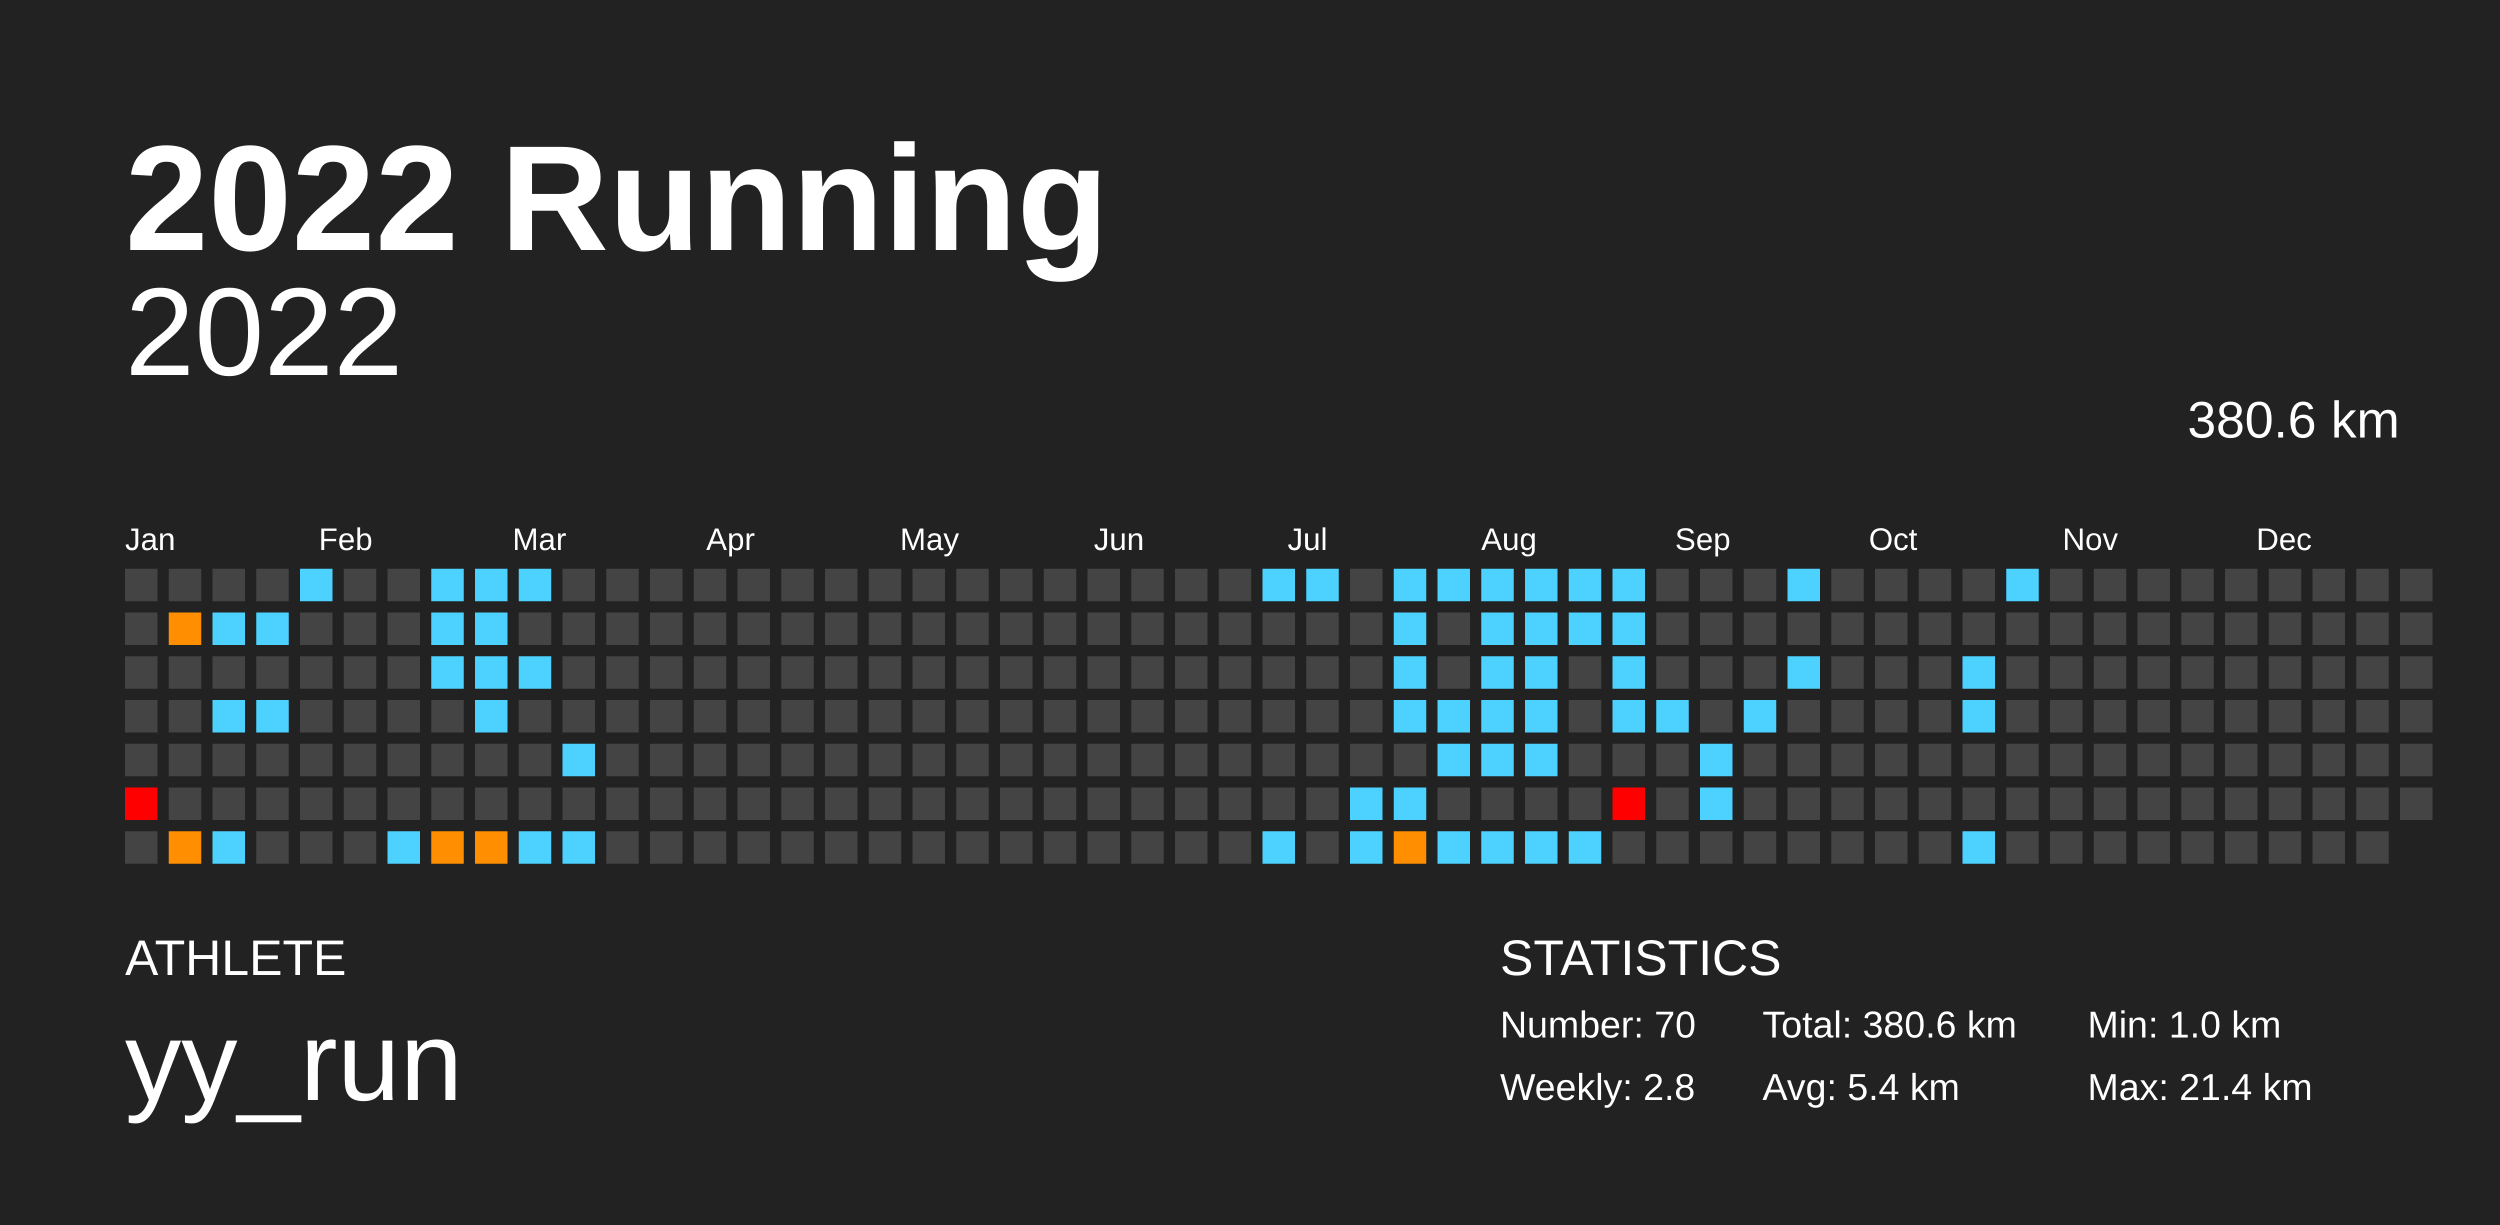
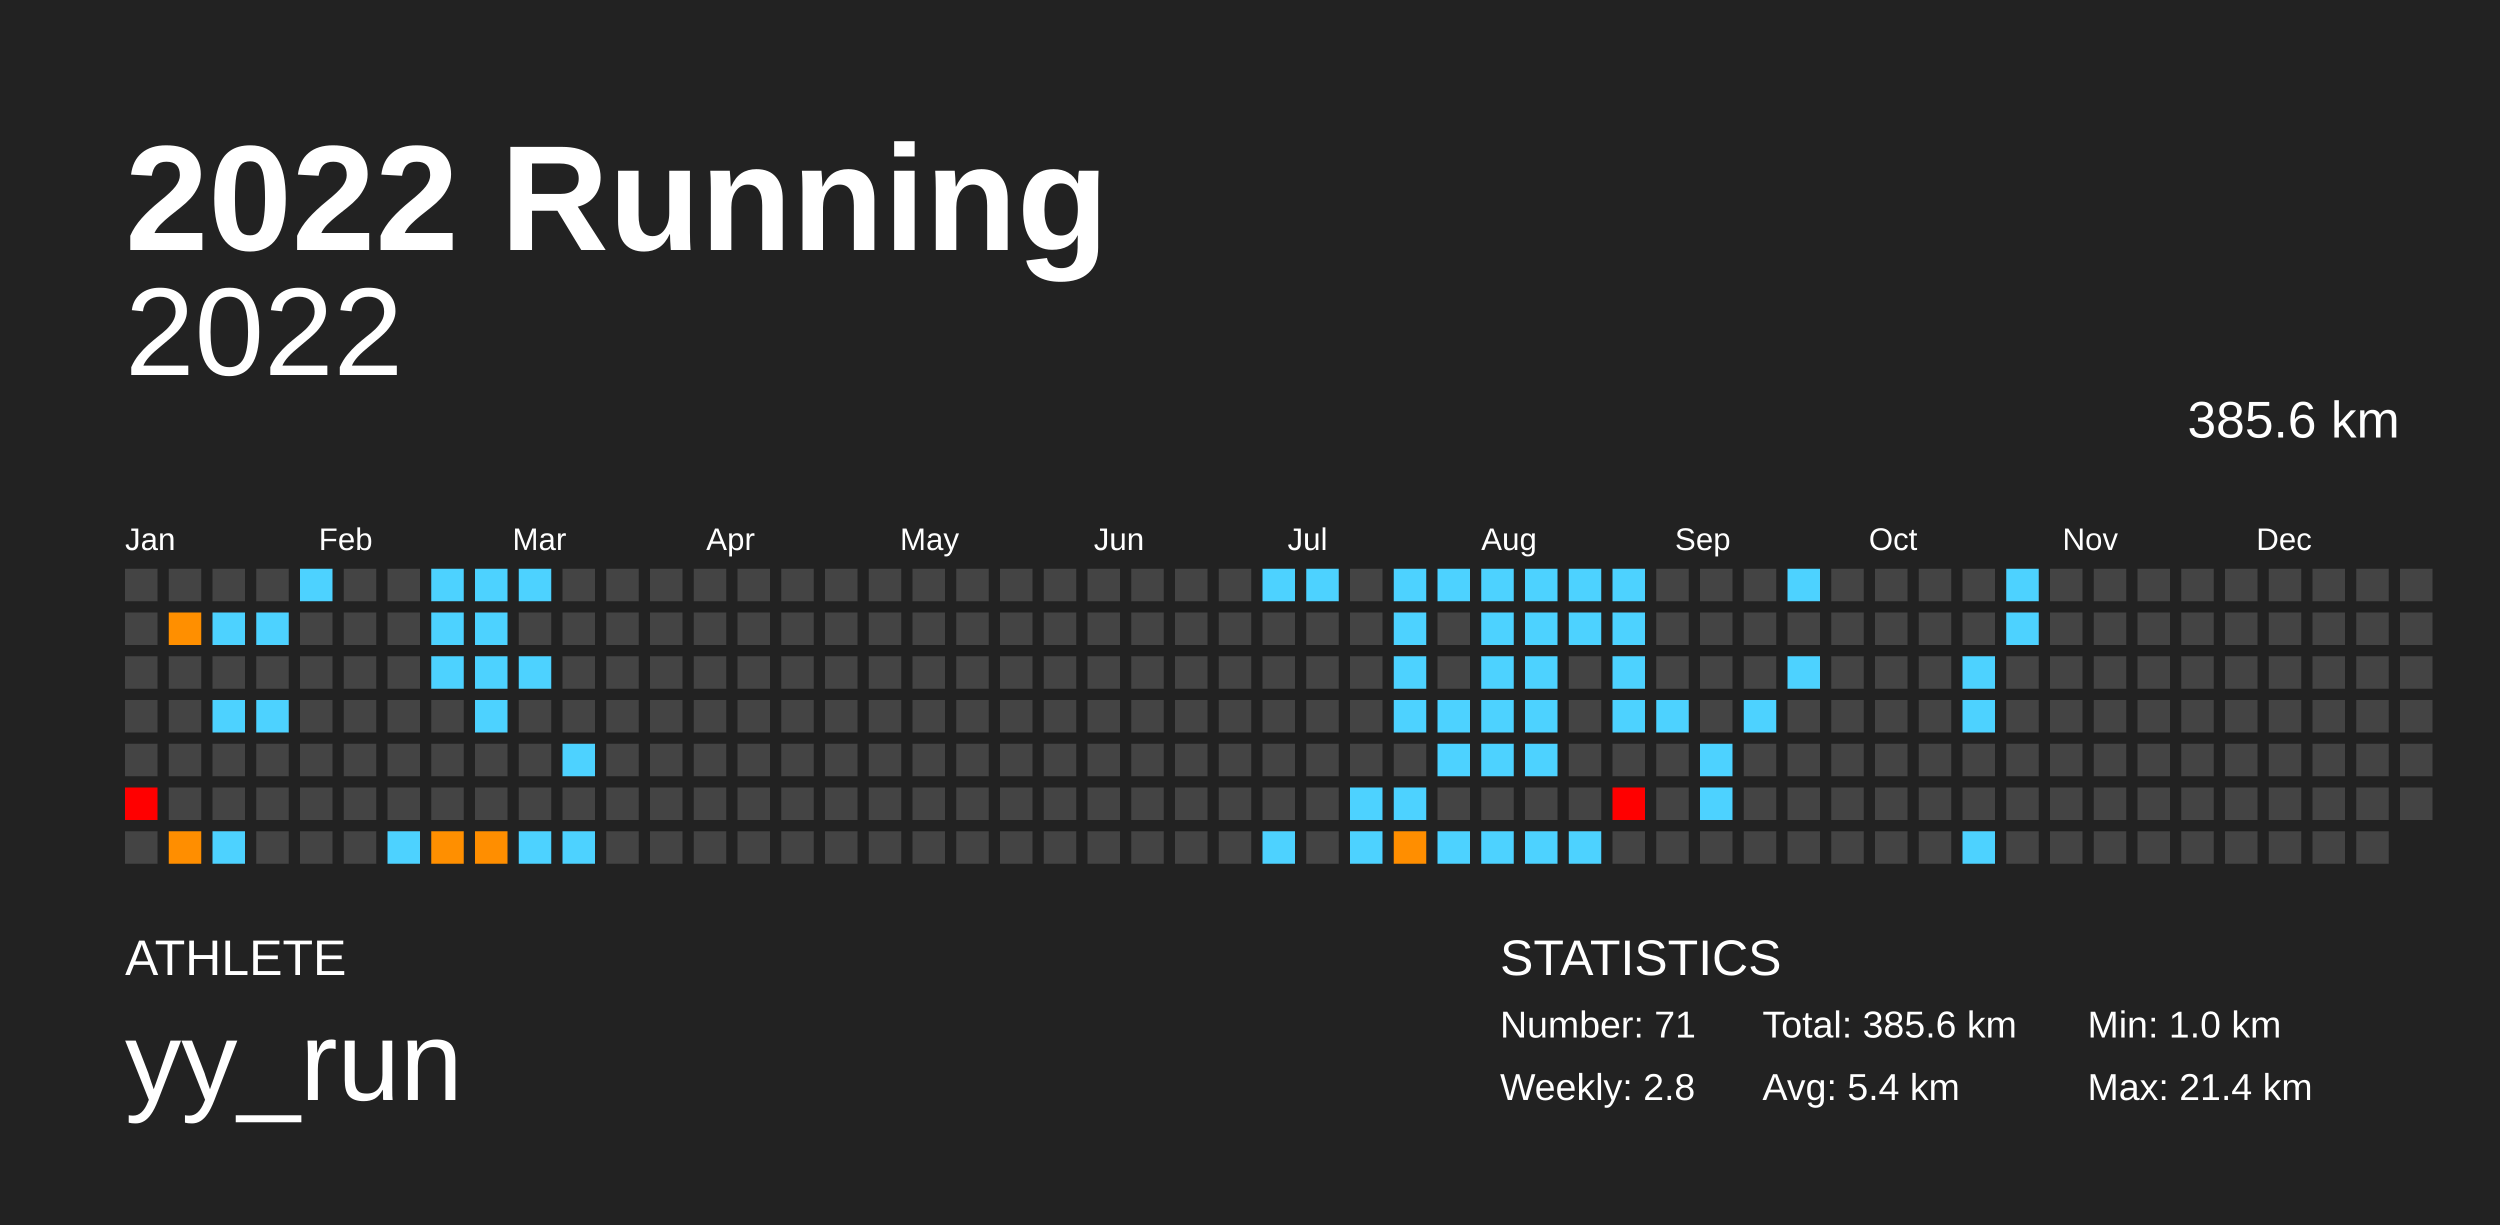
<svg xmlns="http://www.w3.org/2000/svg" baseProfile="full" height="98mm" version="1.1" viewBox="0,0,200,98" width="200mm">
  <defs />
  <rect fill="#222222" height="98" width="200" x="0" y="0" />
  <text fill="#FFFFFF" style="font-size:12px; font-family:Arial; font-weight:bold;" x="10" y="20">2022 Running</text>
  <text fill="#FFFFFF" style="font-size:4px; font-family:Arial" x="10" y="78">ATHLETE</text>
  <text fill="#FFFFFF" style="font-size:9px; font-family:Arial" x="10" y="88">yy_run</text>
  <text fill="#FFFFFF" style="font-size:4px; font-family:Arial" x="120" y="78">STATISTICS</text>
-   <text fill="#FFFFFF" style="font-size:3px; font-family:Arial" x="120" y="83">Number: 70</text>
+   <text fill="#FFFFFF" style="font-size:3px; font-family:Arial" x="120" y="83">Number: 71</text>
  <text fill="#FFFFFF" style="font-size:3px; font-family:Arial" x="120" y="88">Weekly: 2.8</text>
-   <text fill="#FFFFFF" style="font-size:3px; font-family:Arial" x="141" y="83">Total: 380.6 km</text>
+   <text fill="#FFFFFF" style="font-size:3px; font-family:Arial" x="141" y="83">Total: 385.6 km</text>
  <text fill="#FFFFFF" style="font-size:3px; font-family:Arial" x="141" y="88">Avg: 5.4 km</text>
  <text fill="#FFFFFF" style="font-size:3px; font-family:Arial" x="167" y="83">Min: 1.0 km</text>
  <text fill="#FFFFFF" style="font-size:3px; font-family:Arial" x="167" y="88">Max: 21.4 km</text>
  <text alignment-baseline="hanging" fill="#FFFFFF" style="font-size:10.0px; font-family:Arial;" x="10" y="30">2022</text>
-   <text alignment-baseline="hanging" fill="#FFFFFF" style="font-size:4.125px; font-family:Arial;" x="175" y="35">380.6 km</text>
+   <text alignment-baseline="hanging" fill="#FFFFFF" style="font-size:4.125px; font-family:Arial;" x="175" y="35">385.6 km</text>
  <text fill="#FFFFFF" style="font-size:2.5px; font-family:Arial" x="10.0" y="44">Jan</text>
  <text fill="#FFFFFF" style="font-size:2.5px; font-family:Arial" x="25.5" y="44">Feb</text>
  <text fill="#FFFFFF" style="font-size:2.5px; font-family:Arial" x="41.0" y="44">Mar</text>
  <text fill="#FFFFFF" style="font-size:2.5px; font-family:Arial" x="56.5" y="44">Apr</text>
  <text fill="#FFFFFF" style="font-size:2.5px; font-family:Arial" x="72.0" y="44">May</text>
  <text fill="#FFFFFF" style="font-size:2.5px; font-family:Arial" x="87.5" y="44">Jun</text>
  <text fill="#FFFFFF" style="font-size:2.5px; font-family:Arial" x="103.0" y="44">Jul</text>
  <text fill="#FFFFFF" style="font-size:2.5px; font-family:Arial" x="118.5" y="44">Aug</text>
  <text fill="#FFFFFF" style="font-size:2.5px; font-family:Arial" x="134.0" y="44">Sep</text>
  <text fill="#FFFFFF" style="font-size:2.5px; font-family:Arial" x="149.5" y="44">Oct</text>
  <text fill="#FFFFFF" style="font-size:2.5px; font-family:Arial" x="165.0" y="44">Nov</text>
  <text fill="#FFFFFF" style="font-size:2.5px; font-family:Arial" x="180.5" y="44">Dec</text>
  <rect fill="#444444" height="2.6" width="2.6" x="10.0" y="45.5" />
  <rect fill="#444444" height="2.6" width="2.6" x="10.0" y="49.0" />
  <rect fill="#444444" height="2.6" width="2.6" x="10.0" y="52.5" />
  <rect fill="#444444" height="2.6" width="2.6" x="10.0" y="56.0" />
  <rect fill="#444444" height="2.6" width="2.6" x="10.0" y="59.5" />
  <rect fill="red" height="2.6" width="2.6" x="10.0" y="63.0" />
  <rect fill="#444444" height="2.6" width="2.6" x="10.0" y="66.5" />
  <rect fill="#444444" height="2.6" width="2.6" x="13.5" y="45.5" />
  <rect fill="#ff8f00" height="2.6" width="2.6" x="13.5" y="49.0" />
  <rect fill="#444444" height="2.6" width="2.6" x="13.5" y="52.5" />
  <rect fill="#444444" height="2.6" width="2.6" x="13.5" y="56.0" />
  <rect fill="#444444" height="2.6" width="2.6" x="13.5" y="59.5" />
  <rect fill="#444444" height="2.6" width="2.6" x="13.5" y="63.0" />
  <rect fill="#ff8e00" height="2.6" width="2.6" x="13.5" y="66.5" />
  <rect fill="#444444" height="2.6" width="2.6" x="17.0" y="45.5" />
  <rect fill="#4dd2ff" height="2.6" width="2.6" x="17.0" y="49.0" />
  <rect fill="#444444" height="2.6" width="2.6" x="17.0" y="52.5" />
  <rect fill="#4dd2ff" height="2.6" width="2.6" x="17.0" y="56.0" />
  <rect fill="#444444" height="2.6" width="2.6" x="17.0" y="59.5" />
  <rect fill="#444444" height="2.6" width="2.6" x="17.0" y="63.0" />
  <rect fill="#4dd2ff" height="2.6" width="2.6" x="17.0" y="66.5" />
  <rect fill="#444444" height="2.6" width="2.6" x="20.5" y="45.5" />
  <rect fill="#4dd2ff" height="2.6" width="2.6" x="20.5" y="49.0" />
  <rect fill="#444444" height="2.6" width="2.6" x="20.5" y="52.5" />
  <rect fill="#4dd2ff" height="2.6" width="2.6" x="20.5" y="56.0" />
  <rect fill="#444444" height="2.6" width="2.6" x="20.5" y="59.5" />
  <rect fill="#444444" height="2.6" width="2.6" x="20.5" y="63.0" />
  <rect fill="#444444" height="2.6" width="2.6" x="20.5" y="66.5" />
  <rect fill="#4dd2ff" height="2.6" width="2.6" x="24.0" y="45.5" />
  <rect fill="#444444" height="2.6" width="2.6" x="24.0" y="49.0" />
  <rect fill="#444444" height="2.6" width="2.6" x="24.0" y="52.5" />
  <rect fill="#444444" height="2.6" width="2.6" x="24.0" y="56.0" />
  <rect fill="#444444" height="2.6" width="2.6" x="24.0" y="59.5" />
  <rect fill="#444444" height="2.6" width="2.6" x="24.0" y="63.0" />
  <rect fill="#444444" height="2.6" width="2.6" x="24.0" y="66.5" />
  <rect fill="#444444" height="2.6" width="2.6" x="27.5" y="45.5" />
  <rect fill="#444444" height="2.6" width="2.6" x="27.5" y="49.0" />
  <rect fill="#444444" height="2.6" width="2.6" x="27.5" y="52.5" />
  <rect fill="#444444" height="2.6" width="2.6" x="27.5" y="56.0" />
  <rect fill="#444444" height="2.6" width="2.6" x="27.5" y="59.5" />
  <rect fill="#444444" height="2.6" width="2.6" x="27.5" y="63.0" />
  <rect fill="#444444" height="2.6" width="2.6" x="27.5" y="66.5" />
  <rect fill="#444444" height="2.6" width="2.6" x="31.0" y="45.5" />
  <rect fill="#444444" height="2.6" width="2.6" x="31.0" y="49.0" />
  <rect fill="#444444" height="2.6" width="2.6" x="31.0" y="52.5" />
  <rect fill="#444444" height="2.6" width="2.6" x="31.0" y="56.0" />
  <rect fill="#444444" height="2.6" width="2.6" x="31.0" y="59.5" />
  <rect fill="#444444" height="2.6" width="2.6" x="31.0" y="63.0" />
  <rect fill="#4dd2ff" height="2.6" width="2.6" x="31.0" y="66.5" />
  <rect fill="#4dd2ff" height="2.6" width="2.6" x="34.5" y="45.5" />
  <rect fill="#4dd2ff" height="2.6" width="2.6" x="34.5" y="49.0" />
  <rect fill="#4dd2ff" height="2.6" width="2.6" x="34.5" y="52.5" />
  <rect fill="#444444" height="2.6" width="2.6" x="34.5" y="56.0" />
  <rect fill="#444444" height="2.6" width="2.6" x="34.5" y="59.5" />
  <rect fill="#444444" height="2.6" width="2.6" x="34.5" y="63.0" />
  <rect fill="#ff8f00" height="2.6" width="2.6" x="34.5" y="66.5" />
  <rect fill="#4dd2ff" height="2.6" width="2.6" x="38.0" y="45.5" />
  <rect fill="#4dd2ff" height="2.6" width="2.6" x="38.0" y="49.0" />
  <rect fill="#4dd2ff" height="2.6" width="2.6" x="38.0" y="52.5" />
  <rect fill="#4dd2ff" height="2.6" width="2.6" x="38.0" y="56.0" />
  <rect fill="#444444" height="2.6" width="2.6" x="38.0" y="59.5" />
  <rect fill="#444444" height="2.6" width="2.6" x="38.0" y="63.0" />
  <rect fill="#ff8e00" height="2.6" width="2.6" x="38.0" y="66.5" />
  <rect fill="#4dd2ff" height="2.6" width="2.6" x="41.5" y="45.5" />
  <rect fill="#444444" height="2.6" width="2.6" x="41.5" y="49.0" />
  <rect fill="#4dd2ff" height="2.6" width="2.6" x="41.5" y="52.5" />
  <rect fill="#444444" height="2.6" width="2.6" x="41.5" y="56.0" />
  <rect fill="#444444" height="2.6" width="2.6" x="41.5" y="59.5" />
  <rect fill="#444444" height="2.6" width="2.6" x="41.5" y="63.0" />
  <rect fill="#4dd2ff" height="2.6" width="2.6" x="41.5" y="66.5" />
  <rect fill="#444444" height="2.6" width="2.6" x="45.0" y="45.5" />
  <rect fill="#444444" height="2.6" width="2.6" x="45.0" y="49.0" />
  <rect fill="#444444" height="2.6" width="2.6" x="45.0" y="52.5" />
  <rect fill="#444444" height="2.6" width="2.6" x="45.0" y="56.0" />
  <rect fill="#4dd2ff" height="2.6" width="2.6" x="45.0" y="59.5" />
  <rect fill="#444444" height="2.6" width="2.6" x="45.0" y="63.0" />
  <rect fill="#4dd2ff" height="2.6" width="2.6" x="45.0" y="66.5" />
  <rect fill="#444444" height="2.6" width="2.6" x="48.5" y="45.5" />
  <rect fill="#444444" height="2.6" width="2.6" x="48.5" y="49.0" />
  <rect fill="#444444" height="2.6" width="2.6" x="48.5" y="52.5" />
  <rect fill="#444444" height="2.6" width="2.6" x="48.5" y="56.0" />
  <rect fill="#444444" height="2.6" width="2.6" x="48.5" y="59.5" />
  <rect fill="#444444" height="2.6" width="2.6" x="48.5" y="63.0" />
  <rect fill="#444444" height="2.6" width="2.6" x="48.5" y="66.5" />
  <rect fill="#444444" height="2.6" width="2.6" x="52.0" y="45.5" />
  <rect fill="#444444" height="2.6" width="2.6" x="52.0" y="49.0" />
  <rect fill="#444444" height="2.6" width="2.6" x="52.0" y="52.5" />
  <rect fill="#444444" height="2.6" width="2.6" x="52.0" y="56.0" />
  <rect fill="#444444" height="2.6" width="2.6" x="52.0" y="59.5" />
  <rect fill="#444444" height="2.6" width="2.6" x="52.0" y="63.0" />
  <rect fill="#444444" height="2.6" width="2.6" x="52.0" y="66.5" />
  <rect fill="#444444" height="2.6" width="2.6" x="55.5" y="45.5" />
  <rect fill="#444444" height="2.6" width="2.6" x="55.5" y="49.0" />
  <rect fill="#444444" height="2.6" width="2.6" x="55.5" y="52.5" />
  <rect fill="#444444" height="2.6" width="2.6" x="55.5" y="56.0" />
  <rect fill="#444444" height="2.6" width="2.6" x="55.5" y="59.5" />
  <rect fill="#444444" height="2.6" width="2.6" x="55.5" y="63.0" />
  <rect fill="#444444" height="2.6" width="2.6" x="55.5" y="66.5" />
  <rect fill="#444444" height="2.6" width="2.6" x="59.0" y="45.5" />
  <rect fill="#444444" height="2.6" width="2.6" x="59.0" y="49.0" />
  <rect fill="#444444" height="2.6" width="2.6" x="59.0" y="52.5" />
  <rect fill="#444444" height="2.6" width="2.6" x="59.0" y="56.0" />
  <rect fill="#444444" height="2.6" width="2.6" x="59.0" y="59.5" />
  <rect fill="#444444" height="2.6" width="2.6" x="59.0" y="63.0" />
  <rect fill="#444444" height="2.6" width="2.6" x="59.0" y="66.5" />
  <rect fill="#444444" height="2.6" width="2.6" x="62.5" y="45.5" />
  <rect fill="#444444" height="2.6" width="2.6" x="62.5" y="49.0" />
  <rect fill="#444444" height="2.6" width="2.6" x="62.5" y="52.5" />
  <rect fill="#444444" height="2.6" width="2.6" x="62.5" y="56.0" />
  <rect fill="#444444" height="2.6" width="2.6" x="62.5" y="59.5" />
  <rect fill="#444444" height="2.6" width="2.6" x="62.5" y="63.0" />
  <rect fill="#444444" height="2.6" width="2.6" x="62.5" y="66.5" />
  <rect fill="#444444" height="2.6" width="2.6" x="66.0" y="45.5" />
  <rect fill="#444444" height="2.6" width="2.6" x="66.0" y="49.0" />
  <rect fill="#444444" height="2.6" width="2.6" x="66.0" y="52.5" />
  <rect fill="#444444" height="2.6" width="2.6" x="66.0" y="56.0" />
  <rect fill="#444444" height="2.6" width="2.6" x="66.0" y="59.5" />
  <rect fill="#444444" height="2.6" width="2.6" x="66.0" y="63.0" />
  <rect fill="#444444" height="2.6" width="2.6" x="66.0" y="66.5" />
  <rect fill="#444444" height="2.6" width="2.6" x="69.5" y="45.5" />
  <rect fill="#444444" height="2.6" width="2.6" x="69.5" y="49.0" />
  <rect fill="#444444" height="2.6" width="2.6" x="69.5" y="52.5" />
  <rect fill="#444444" height="2.6" width="2.6" x="69.5" y="56.0" />
  <rect fill="#444444" height="2.6" width="2.6" x="69.5" y="59.5" />
  <rect fill="#444444" height="2.6" width="2.6" x="69.5" y="63.0" />
  <rect fill="#444444" height="2.6" width="2.6" x="69.5" y="66.5" />
  <rect fill="#444444" height="2.6" width="2.6" x="73.0" y="45.5" />
  <rect fill="#444444" height="2.6" width="2.6" x="73.0" y="49.0" />
  <rect fill="#444444" height="2.6" width="2.6" x="73.0" y="52.5" />
  <rect fill="#444444" height="2.6" width="2.6" x="73.0" y="56.0" />
  <rect fill="#444444" height="2.6" width="2.6" x="73.0" y="59.5" />
  <rect fill="#444444" height="2.6" width="2.6" x="73.0" y="63.0" />
  <rect fill="#444444" height="2.6" width="2.6" x="73.0" y="66.5" />
  <rect fill="#444444" height="2.6" width="2.6" x="76.5" y="45.5" />
  <rect fill="#444444" height="2.6" width="2.6" x="76.5" y="49.0" />
  <rect fill="#444444" height="2.6" width="2.6" x="76.5" y="52.5" />
  <rect fill="#444444" height="2.6" width="2.6" x="76.5" y="56.0" />
  <rect fill="#444444" height="2.6" width="2.6" x="76.5" y="59.5" />
  <rect fill="#444444" height="2.6" width="2.6" x="76.5" y="63.0" />
  <rect fill="#444444" height="2.6" width="2.6" x="76.5" y="66.5" />
  <rect fill="#444444" height="2.6" width="2.6" x="80.0" y="45.5" />
  <rect fill="#444444" height="2.6" width="2.6" x="80.0" y="49.0" />
  <rect fill="#444444" height="2.6" width="2.6" x="80.0" y="52.5" />
  <rect fill="#444444" height="2.6" width="2.6" x="80.0" y="56.0" />
  <rect fill="#444444" height="2.6" width="2.6" x="80.0" y="59.5" />
  <rect fill="#444444" height="2.6" width="2.6" x="80.0" y="63.0" />
  <rect fill="#444444" height="2.6" width="2.6" x="80.0" y="66.5" />
  <rect fill="#444444" height="2.6" width="2.6" x="83.5" y="45.5" />
  <rect fill="#444444" height="2.6" width="2.6" x="83.5" y="49.0" />
  <rect fill="#444444" height="2.6" width="2.6" x="83.5" y="52.5" />
  <rect fill="#444444" height="2.6" width="2.6" x="83.5" y="56.0" />
  <rect fill="#444444" height="2.6" width="2.6" x="83.5" y="59.5" />
  <rect fill="#444444" height="2.6" width="2.6" x="83.5" y="63.0" />
  <rect fill="#444444" height="2.6" width="2.6" x="83.5" y="66.5" />
  <rect fill="#444444" height="2.6" width="2.6" x="87.0" y="45.5" />
  <rect fill="#444444" height="2.6" width="2.6" x="87.0" y="49.0" />
  <rect fill="#444444" height="2.6" width="2.6" x="87.0" y="52.5" />
  <rect fill="#444444" height="2.6" width="2.6" x="87.0" y="56.0" />
  <rect fill="#444444" height="2.6" width="2.6" x="87.0" y="59.5" />
  <rect fill="#444444" height="2.6" width="2.6" x="87.0" y="63.0" />
  <rect fill="#444444" height="2.6" width="2.6" x="87.0" y="66.5" />
  <rect fill="#444444" height="2.6" width="2.6" x="90.5" y="45.5" />
  <rect fill="#444444" height="2.6" width="2.6" x="90.5" y="49.0" />
  <rect fill="#444444" height="2.6" width="2.6" x="90.5" y="52.5" />
  <rect fill="#444444" height="2.6" width="2.6" x="90.5" y="56.0" />
  <rect fill="#444444" height="2.6" width="2.6" x="90.5" y="59.5" />
  <rect fill="#444444" height="2.6" width="2.6" x="90.5" y="63.0" />
  <rect fill="#444444" height="2.6" width="2.6" x="90.5" y="66.5" />
  <rect fill="#444444" height="2.6" width="2.6" x="94.0" y="45.5" />
  <rect fill="#444444" height="2.6" width="2.6" x="94.0" y="49.0" />
  <rect fill="#444444" height="2.6" width="2.6" x="94.0" y="52.5" />
  <rect fill="#444444" height="2.6" width="2.6" x="94.0" y="56.0" />
  <rect fill="#444444" height="2.6" width="2.6" x="94.0" y="59.5" />
  <rect fill="#444444" height="2.6" width="2.6" x="94.0" y="63.0" />
  <rect fill="#444444" height="2.6" width="2.6" x="94.0" y="66.5" />
  <rect fill="#444444" height="2.6" width="2.6" x="97.5" y="45.5" />
  <rect fill="#444444" height="2.6" width="2.6" x="97.5" y="49.0" />
  <rect fill="#444444" height="2.6" width="2.6" x="97.5" y="52.5" />
  <rect fill="#444444" height="2.6" width="2.6" x="97.5" y="56.0" />
  <rect fill="#444444" height="2.6" width="2.6" x="97.5" y="59.5" />
  <rect fill="#444444" height="2.6" width="2.6" x="97.5" y="63.0" />
  <rect fill="#444444" height="2.6" width="2.6" x="97.5" y="66.5" />
  <rect fill="#4dd2ff" height="2.6" width="2.6" x="101.0" y="45.5" />
  <rect fill="#444444" height="2.6" width="2.6" x="101.0" y="49.0" />
  <rect fill="#444444" height="2.6" width="2.6" x="101.0" y="52.5" />
  <rect fill="#444444" height="2.6" width="2.6" x="101.0" y="56.0" />
  <rect fill="#444444" height="2.6" width="2.6" x="101.0" y="59.5" />
  <rect fill="#444444" height="2.6" width="2.6" x="101.0" y="63.0" />
  <rect fill="#4dd2ff" height="2.6" width="2.6" x="101.0" y="66.5" />
  <rect fill="#4dd2ff" height="2.6" width="2.6" x="104.5" y="45.5" />
  <rect fill="#444444" height="2.6" width="2.6" x="104.5" y="49.0" />
  <rect fill="#444444" height="2.6" width="2.6" x="104.5" y="52.5" />
  <rect fill="#444444" height="2.6" width="2.6" x="104.5" y="56.0" />
  <rect fill="#444444" height="2.6" width="2.6" x="104.5" y="59.5" />
  <rect fill="#444444" height="2.6" width="2.6" x="104.5" y="63.0" />
  <rect fill="#444444" height="2.6" width="2.6" x="104.5" y="66.5" />
  <rect fill="#444444" height="2.6" width="2.6" x="108.0" y="45.5" />
  <rect fill="#444444" height="2.6" width="2.6" x="108.0" y="49.0" />
  <rect fill="#444444" height="2.6" width="2.6" x="108.0" y="52.5" />
  <rect fill="#444444" height="2.6" width="2.6" x="108.0" y="56.0" />
  <rect fill="#444444" height="2.6" width="2.6" x="108.0" y="59.5" />
  <rect fill="#4dd2ff" height="2.6" width="2.6" x="108.0" y="63.0" />
  <rect fill="#4dd2ff" height="2.6" width="2.6" x="108.0" y="66.5" />
  <rect fill="#4dd2ff" height="2.6" width="2.6" x="111.5" y="45.5" />
  <rect fill="#4dd2ff" height="2.6" width="2.6" x="111.5" y="49.0" />
  <rect fill="#4dd2ff" height="2.6" width="2.6" x="111.5" y="52.5" />
  <rect fill="#4dd2ff" height="2.6" width="2.6" x="111.5" y="56.0" />
  <rect fill="#444444" height="2.6" width="2.6" x="111.5" y="59.5" />
  <rect fill="#4dd2ff" height="2.6" width="2.6" x="111.5" y="63.0" />
  <rect fill="#ff8e00" height="2.6" width="2.6" x="111.5" y="66.5" />
  <rect fill="#4dd2ff" height="2.6" width="2.6" x="115.0" y="45.5" />
  <rect fill="#444444" height="2.6" width="2.6" x="115.0" y="49.0" />
  <rect fill="#444444" height="2.6" width="2.6" x="115.0" y="52.5" />
  <rect fill="#4dd2ff" height="2.6" width="2.6" x="115.0" y="56.0" />
  <rect fill="#4dd2ff" height="2.6" width="2.6" x="115.0" y="59.5" />
  <rect fill="#444444" height="2.6" width="2.6" x="115.0" y="63.0" />
  <rect fill="#4dd2ff" height="2.6" width="2.6" x="115.0" y="66.5" />
  <rect fill="#4dd2ff" height="2.6" width="2.6" x="118.5" y="45.5" />
  <rect fill="#4dd2ff" height="2.6" width="2.6" x="118.5" y="49.0" />
  <rect fill="#4dd2ff" height="2.6" width="2.6" x="118.5" y="52.5" />
  <rect fill="#4dd2ff" height="2.6" width="2.6" x="118.5" y="56.0" />
  <rect fill="#4dd2ff" height="2.6" width="2.6" x="118.5" y="59.5" />
  <rect fill="#444444" height="2.6" width="2.6" x="118.5" y="63.0" />
  <rect fill="#4dd2ff" height="2.6" width="2.6" x="118.5" y="66.5" />
  <rect fill="#4dd2ff" height="2.6" width="2.6" x="122.0" y="45.5" />
  <rect fill="#4dd2ff" height="2.6" width="2.6" x="122.0" y="49.0" />
  <rect fill="#4dd2ff" height="2.6" width="2.6" x="122.0" y="52.5" />
  <rect fill="#4dd2ff" height="2.6" width="2.6" x="122.0" y="56.0" />
  <rect fill="#4dd2ff" height="2.6" width="2.6" x="122.0" y="59.5" />
  <rect fill="#444444" height="2.6" width="2.6" x="122.0" y="63.0" />
  <rect fill="#4dd2ff" height="2.6" width="2.6" x="122.0" y="66.5" />
  <rect fill="#4dd2ff" height="2.6" width="2.6" x="125.5" y="45.5" />
  <rect fill="#4dd2ff" height="2.6" width="2.6" x="125.5" y="49.0" />
  <rect fill="#444444" height="2.6" width="2.6" x="125.5" y="52.5" />
  <rect fill="#444444" height="2.6" width="2.6" x="125.5" y="56.0" />
  <rect fill="#444444" height="2.6" width="2.6" x="125.5" y="59.5" />
  <rect fill="#444444" height="2.6" width="2.6" x="125.5" y="63.0" />
  <rect fill="#4dd2ff" height="2.6" width="2.6" x="125.5" y="66.5" />
  <rect fill="#4dd2ff" height="2.6" width="2.6" x="129.0" y="45.5" />
  <rect fill="#4dd2ff" height="2.6" width="2.6" x="129.0" y="49.0" />
  <rect fill="#4dd2ff" height="2.6" width="2.6" x="129.0" y="52.5" />
  <rect fill="#4dd2ff" height="2.6" width="2.6" x="129.0" y="56.0" />
  <rect fill="#444444" height="2.6" width="2.6" x="129.0" y="59.5" />
  <rect fill="red" height="2.6" width="2.6" x="129.0" y="63.0" />
  <rect fill="#444444" height="2.6" width="2.6" x="129.0" y="66.5" />
  <rect fill="#444444" height="2.6" width="2.6" x="132.5" y="45.5" />
  <rect fill="#444444" height="2.6" width="2.6" x="132.5" y="49.0" />
  <rect fill="#444444" height="2.6" width="2.6" x="132.5" y="52.5" />
  <rect fill="#4dd2ff" height="2.6" width="2.6" x="132.5" y="56.0" />
  <rect fill="#444444" height="2.6" width="2.6" x="132.5" y="59.5" />
  <rect fill="#444444" height="2.6" width="2.6" x="132.5" y="63.0" />
  <rect fill="#444444" height="2.6" width="2.6" x="132.5" y="66.5" />
  <rect fill="#444444" height="2.6" width="2.6" x="136.0" y="45.5" />
  <rect fill="#444444" height="2.6" width="2.6" x="136.0" y="49.0" />
  <rect fill="#444444" height="2.6" width="2.6" x="136.0" y="52.5" />
  <rect fill="#444444" height="2.6" width="2.6" x="136.0" y="56.0" />
  <rect fill="#4dd2ff" height="2.6" width="2.6" x="136.0" y="59.5" />
  <rect fill="#4dd2ff" height="2.6" width="2.6" x="136.0" y="63.0" />
  <rect fill="#444444" height="2.6" width="2.6" x="136.0" y="66.5" />
  <rect fill="#444444" height="2.6" width="2.6" x="139.5" y="45.5" />
  <rect fill="#444444" height="2.6" width="2.6" x="139.5" y="49.0" />
  <rect fill="#444444" height="2.6" width="2.6" x="139.5" y="52.5" />
  <rect fill="#4dd2ff" height="2.6" width="2.6" x="139.5" y="56.0" />
  <rect fill="#444444" height="2.6" width="2.6" x="139.5" y="59.5" />
  <rect fill="#444444" height="2.6" width="2.6" x="139.5" y="63.0" />
  <rect fill="#444444" height="2.6" width="2.6" x="139.5" y="66.5" />
  <rect fill="#4dd2ff" height="2.6" width="2.6" x="143.0" y="45.5" />
  <rect fill="#444444" height="2.6" width="2.6" x="143.0" y="49.0" />
  <rect fill="#4dd2ff" height="2.6" width="2.6" x="143.0" y="52.5" />
  <rect fill="#444444" height="2.6" width="2.6" x="143.0" y="56.0" />
  <rect fill="#444444" height="2.6" width="2.6" x="143.0" y="59.5" />
  <rect fill="#444444" height="2.6" width="2.6" x="143.0" y="63.0" />
  <rect fill="#444444" height="2.6" width="2.6" x="143.0" y="66.5" />
  <rect fill="#444444" height="2.6" width="2.6" x="146.5" y="45.5" />
  <rect fill="#444444" height="2.6" width="2.6" x="146.5" y="49.0" />
  <rect fill="#444444" height="2.6" width="2.6" x="146.5" y="52.5" />
  <rect fill="#444444" height="2.6" width="2.6" x="146.5" y="56.0" />
  <rect fill="#444444" height="2.6" width="2.6" x="146.5" y="59.5" />
  <rect fill="#444444" height="2.6" width="2.6" x="146.5" y="63.0" />
  <rect fill="#444444" height="2.6" width="2.6" x="146.5" y="66.5" />
  <rect fill="#444444" height="2.6" width="2.6" x="150.0" y="45.5" />
  <rect fill="#444444" height="2.6" width="2.6" x="150.0" y="49.0" />
  <rect fill="#444444" height="2.6" width="2.6" x="150.0" y="52.5" />
  <rect fill="#444444" height="2.6" width="2.6" x="150.0" y="56.0" />
  <rect fill="#444444" height="2.6" width="2.6" x="150.0" y="59.5" />
  <rect fill="#444444" height="2.6" width="2.6" x="150.0" y="63.0" />
  <rect fill="#444444" height="2.6" width="2.6" x="150.0" y="66.5" />
  <rect fill="#444444" height="2.6" width="2.6" x="153.5" y="45.5" />
  <rect fill="#444444" height="2.6" width="2.6" x="153.5" y="49.0" />
  <rect fill="#444444" height="2.6" width="2.6" x="153.5" y="52.5" />
  <rect fill="#444444" height="2.6" width="2.6" x="153.5" y="56.0" />
  <rect fill="#444444" height="2.6" width="2.6" x="153.5" y="59.5" />
  <rect fill="#444444" height="2.6" width="2.6" x="153.5" y="63.0" />
  <rect fill="#444444" height="2.6" width="2.6" x="153.5" y="66.5" />
  <rect fill="#444444" height="2.6" width="2.6" x="157.0" y="45.5" />
  <rect fill="#444444" height="2.6" width="2.6" x="157.0" y="49.0" />
  <rect fill="#4dd2ff" height="2.6" width="2.6" x="157.0" y="52.5" />
  <rect fill="#4dd2ff" height="2.6" width="2.6" x="157.0" y="56.0" />
  <rect fill="#444444" height="2.6" width="2.6" x="157.0" y="59.5" />
  <rect fill="#444444" height="2.6" width="2.6" x="157.0" y="63.0" />
  <rect fill="#4dd2ff" height="2.6" width="2.6" x="157.0" y="66.5" />
  <rect fill="#4dd2ff" height="2.6" width="2.6" x="160.5" y="45.5" />
-   <rect fill="#444444" height="2.6" width="2.6" x="160.5" y="49.0" />
+   <rect fill="#4dd2ff" height="2.6" width="2.6" x="160.5" y="49.0" />
  <rect fill="#444444" height="2.6" width="2.6" x="160.5" y="52.5" />
  <rect fill="#444444" height="2.6" width="2.6" x="160.5" y="56.0" />
  <rect fill="#444444" height="2.6" width="2.6" x="160.5" y="59.5" />
  <rect fill="#444444" height="2.6" width="2.6" x="160.5" y="63.0" />
  <rect fill="#444444" height="2.6" width="2.6" x="160.5" y="66.5" />
  <rect fill="#444444" height="2.6" width="2.6" x="164.0" y="45.5" />
  <rect fill="#444444" height="2.6" width="2.6" x="164.0" y="49.0" />
  <rect fill="#444444" height="2.6" width="2.6" x="164.0" y="52.5" />
  <rect fill="#444444" height="2.6" width="2.6" x="164.0" y="56.0" />
  <rect fill="#444444" height="2.6" width="2.6" x="164.0" y="59.5" />
  <rect fill="#444444" height="2.6" width="2.6" x="164.0" y="63.0" />
  <rect fill="#444444" height="2.6" width="2.6" x="164.0" y="66.5" />
  <rect fill="#444444" height="2.6" width="2.6" x="167.5" y="45.5" />
  <rect fill="#444444" height="2.6" width="2.6" x="167.5" y="49.0" />
  <rect fill="#444444" height="2.6" width="2.6" x="167.5" y="52.5" />
  <rect fill="#444444" height="2.6" width="2.6" x="167.5" y="56.0" />
  <rect fill="#444444" height="2.6" width="2.6" x="167.5" y="59.5" />
  <rect fill="#444444" height="2.6" width="2.6" x="167.5" y="63.0" />
  <rect fill="#444444" height="2.6" width="2.6" x="167.5" y="66.5" />
  <rect fill="#444444" height="2.6" width="2.6" x="171.0" y="45.5" />
  <rect fill="#444444" height="2.6" width="2.6" x="171.0" y="49.0" />
  <rect fill="#444444" height="2.6" width="2.6" x="171.0" y="52.5" />
  <rect fill="#444444" height="2.6" width="2.6" x="171.0" y="56.0" />
  <rect fill="#444444" height="2.6" width="2.6" x="171.0" y="59.5" />
  <rect fill="#444444" height="2.6" width="2.6" x="171.0" y="63.0" />
  <rect fill="#444444" height="2.6" width="2.6" x="171.0" y="66.5" />
  <rect fill="#444444" height="2.6" width="2.6" x="174.5" y="45.5" />
  <rect fill="#444444" height="2.6" width="2.6" x="174.5" y="49.0" />
  <rect fill="#444444" height="2.6" width="2.6" x="174.5" y="52.5" />
  <rect fill="#444444" height="2.6" width="2.6" x="174.5" y="56.0" />
  <rect fill="#444444" height="2.6" width="2.6" x="174.5" y="59.5" />
  <rect fill="#444444" height="2.6" width="2.6" x="174.5" y="63.0" />
  <rect fill="#444444" height="2.6" width="2.6" x="174.5" y="66.5" />
  <rect fill="#444444" height="2.6" width="2.6" x="178.0" y="45.5" />
  <rect fill="#444444" height="2.6" width="2.6" x="178.0" y="49.0" />
  <rect fill="#444444" height="2.6" width="2.6" x="178.0" y="52.5" />
  <rect fill="#444444" height="2.6" width="2.6" x="178.0" y="56.0" />
  <rect fill="#444444" height="2.6" width="2.6" x="178.0" y="59.5" />
  <rect fill="#444444" height="2.6" width="2.6" x="178.0" y="63.0" />
  <rect fill="#444444" height="2.6" width="2.6" x="178.0" y="66.5" />
  <rect fill="#444444" height="2.6" width="2.6" x="181.5" y="45.5" />
  <rect fill="#444444" height="2.6" width="2.6" x="181.5" y="49.0" />
  <rect fill="#444444" height="2.6" width="2.6" x="181.5" y="52.5" />
  <rect fill="#444444" height="2.6" width="2.6" x="181.5" y="56.0" />
  <rect fill="#444444" height="2.6" width="2.6" x="181.5" y="59.5" />
  <rect fill="#444444" height="2.6" width="2.6" x="181.5" y="63.0" />
  <rect fill="#444444" height="2.6" width="2.6" x="181.5" y="66.5" />
  <rect fill="#444444" height="2.6" width="2.6" x="185.0" y="45.5" />
  <rect fill="#444444" height="2.6" width="2.6" x="185.0" y="49.0" />
  <rect fill="#444444" height="2.6" width="2.6" x="185.0" y="52.5" />
  <rect fill="#444444" height="2.6" width="2.6" x="185.0" y="56.0" />
  <rect fill="#444444" height="2.6" width="2.6" x="185.0" y="59.5" />
  <rect fill="#444444" height="2.6" width="2.6" x="185.0" y="63.0" />
  <rect fill="#444444" height="2.6" width="2.6" x="185.0" y="66.5" />
  <rect fill="#444444" height="2.6" width="2.6" x="188.5" y="45.5" />
  <rect fill="#444444" height="2.6" width="2.6" x="188.5" y="49.0" />
  <rect fill="#444444" height="2.6" width="2.6" x="188.5" y="52.5" />
  <rect fill="#444444" height="2.6" width="2.6" x="188.5" y="56.0" />
  <rect fill="#444444" height="2.6" width="2.6" x="188.5" y="59.5" />
  <rect fill="#444444" height="2.6" width="2.6" x="188.5" y="63.0" />
  <rect fill="#444444" height="2.6" width="2.6" x="188.5" y="66.5" />
  <rect fill="#444444" height="2.6" width="2.6" x="192.0" y="45.5" />
  <rect fill="#444444" height="2.6" width="2.6" x="192.0" y="49.0" />
  <rect fill="#444444" height="2.6" width="2.6" x="192.0" y="52.5" />
  <rect fill="#444444" height="2.6" width="2.6" x="192.0" y="56.0" />
  <rect fill="#444444" height="2.6" width="2.6" x="192.0" y="59.5" />
  <rect fill="#444444" height="2.6" width="2.6" x="192.0" y="63.0" />
</svg>
